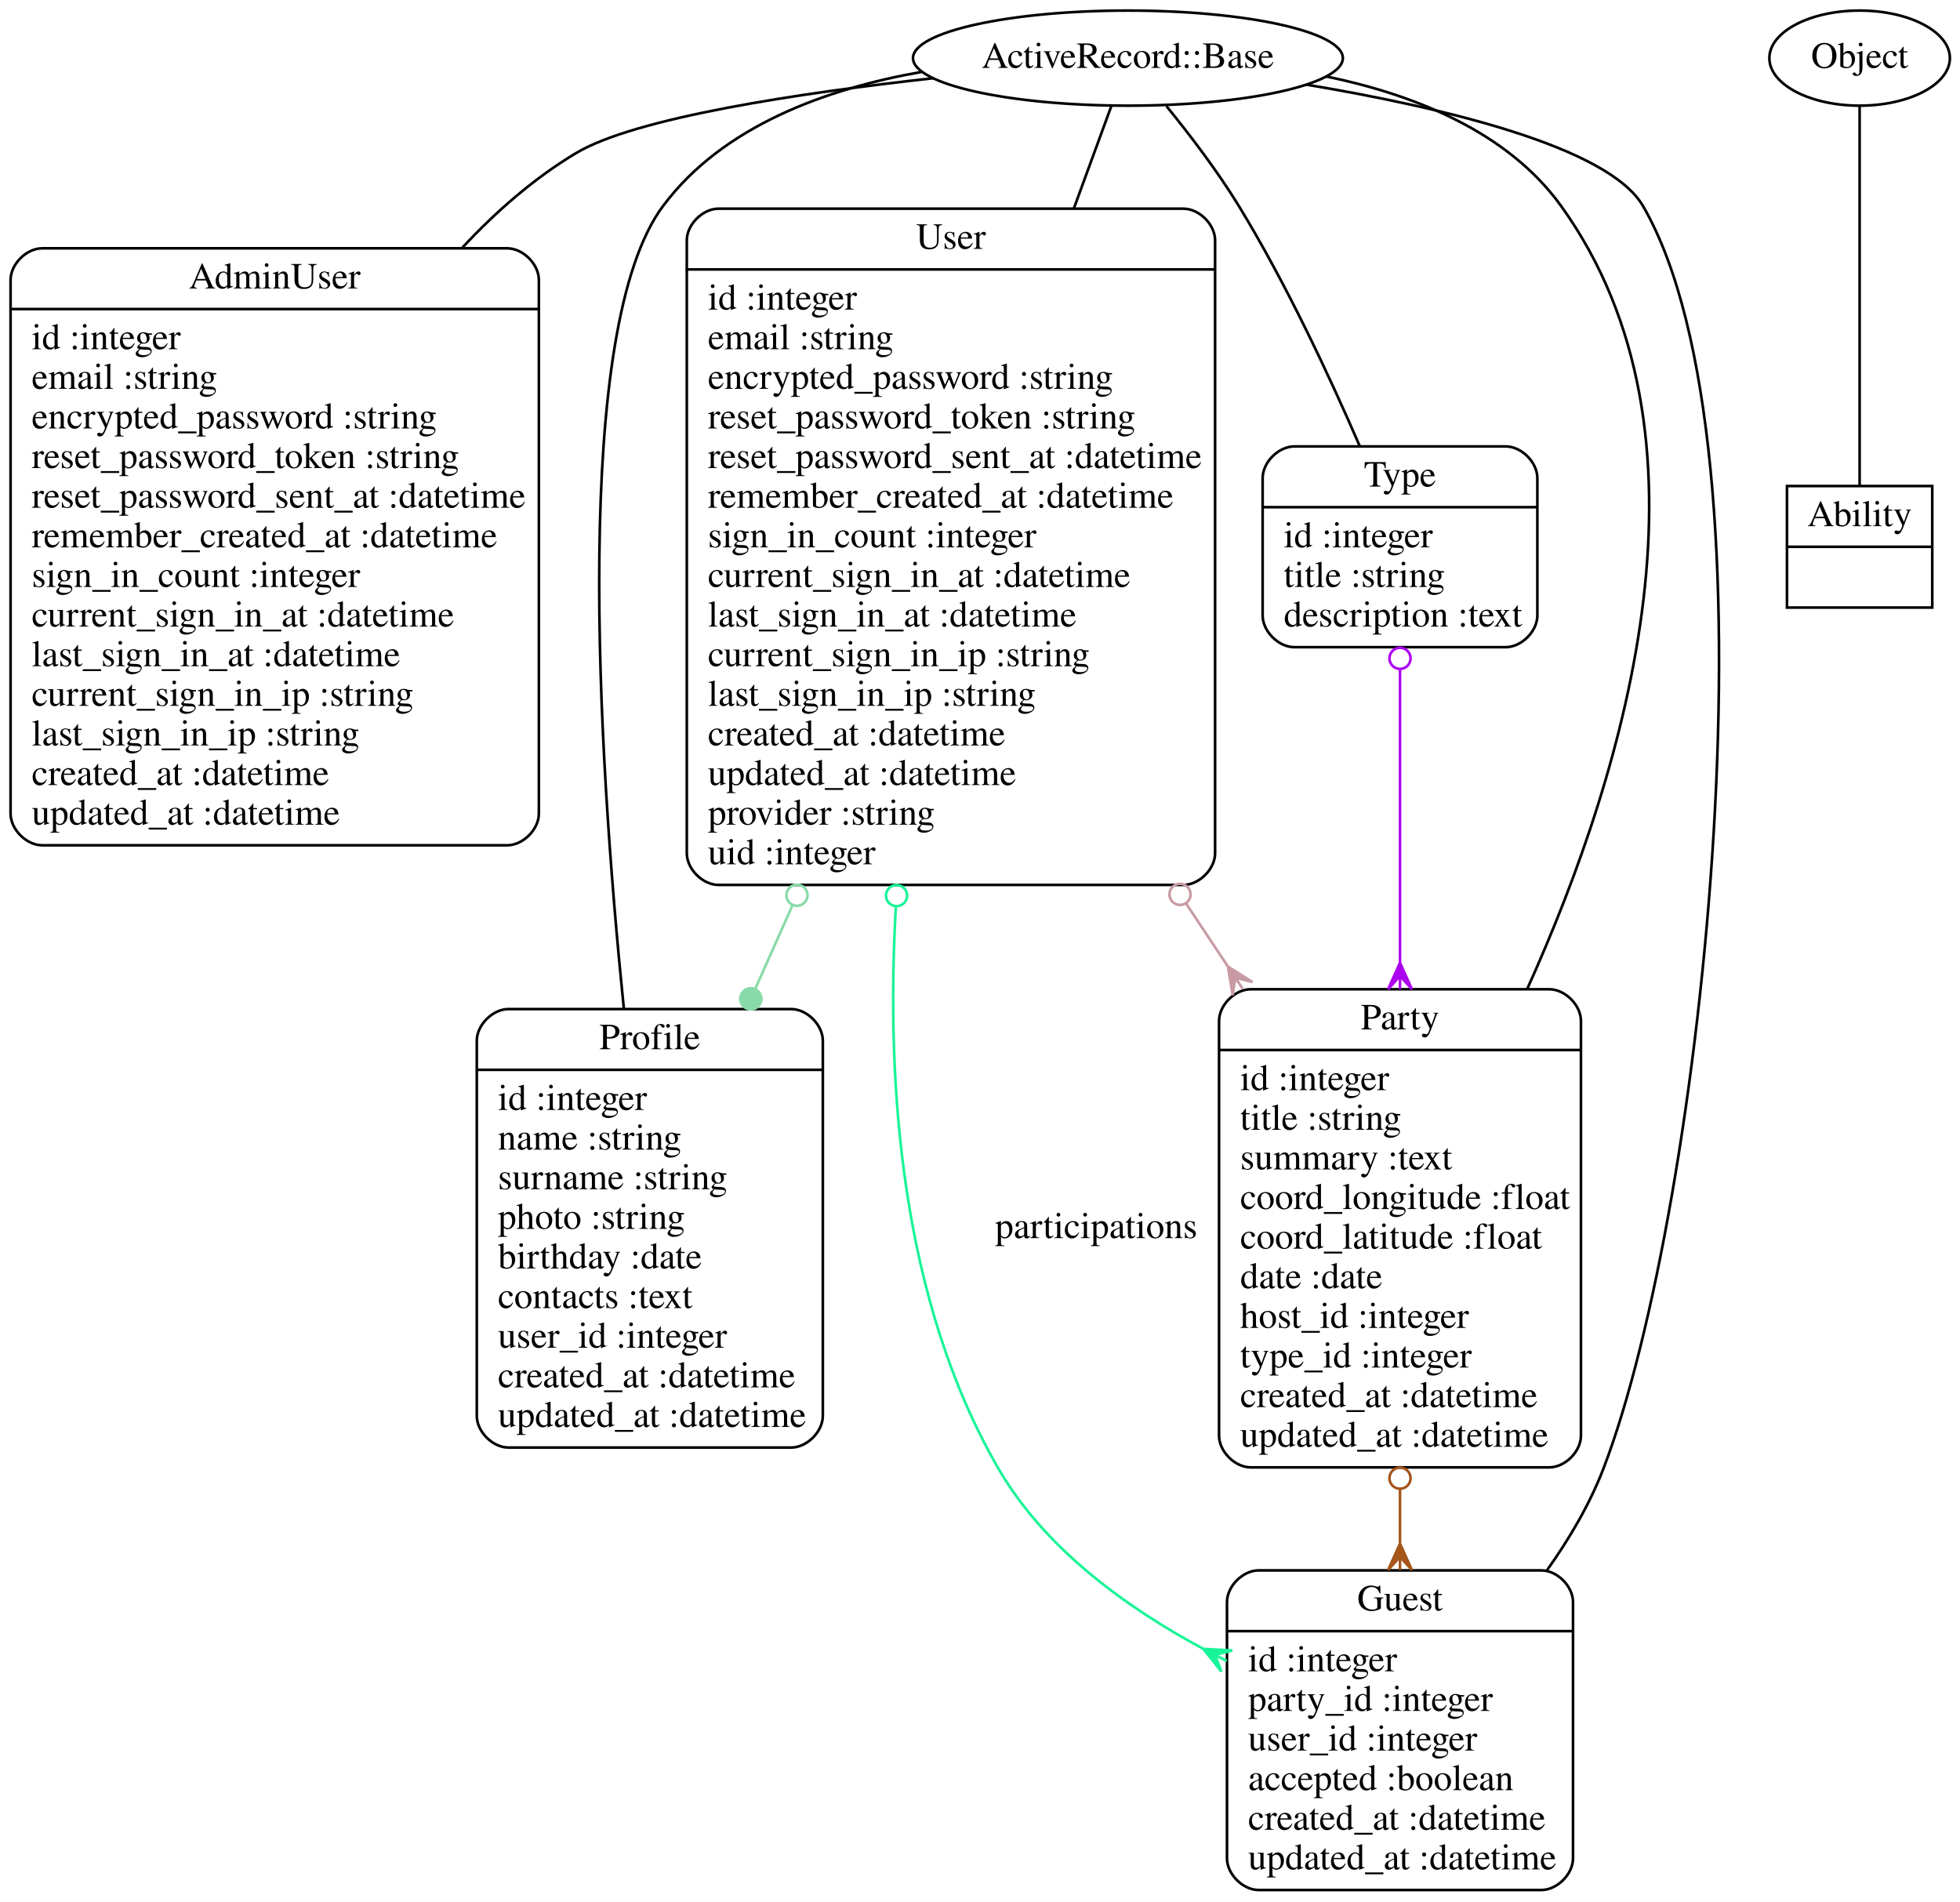
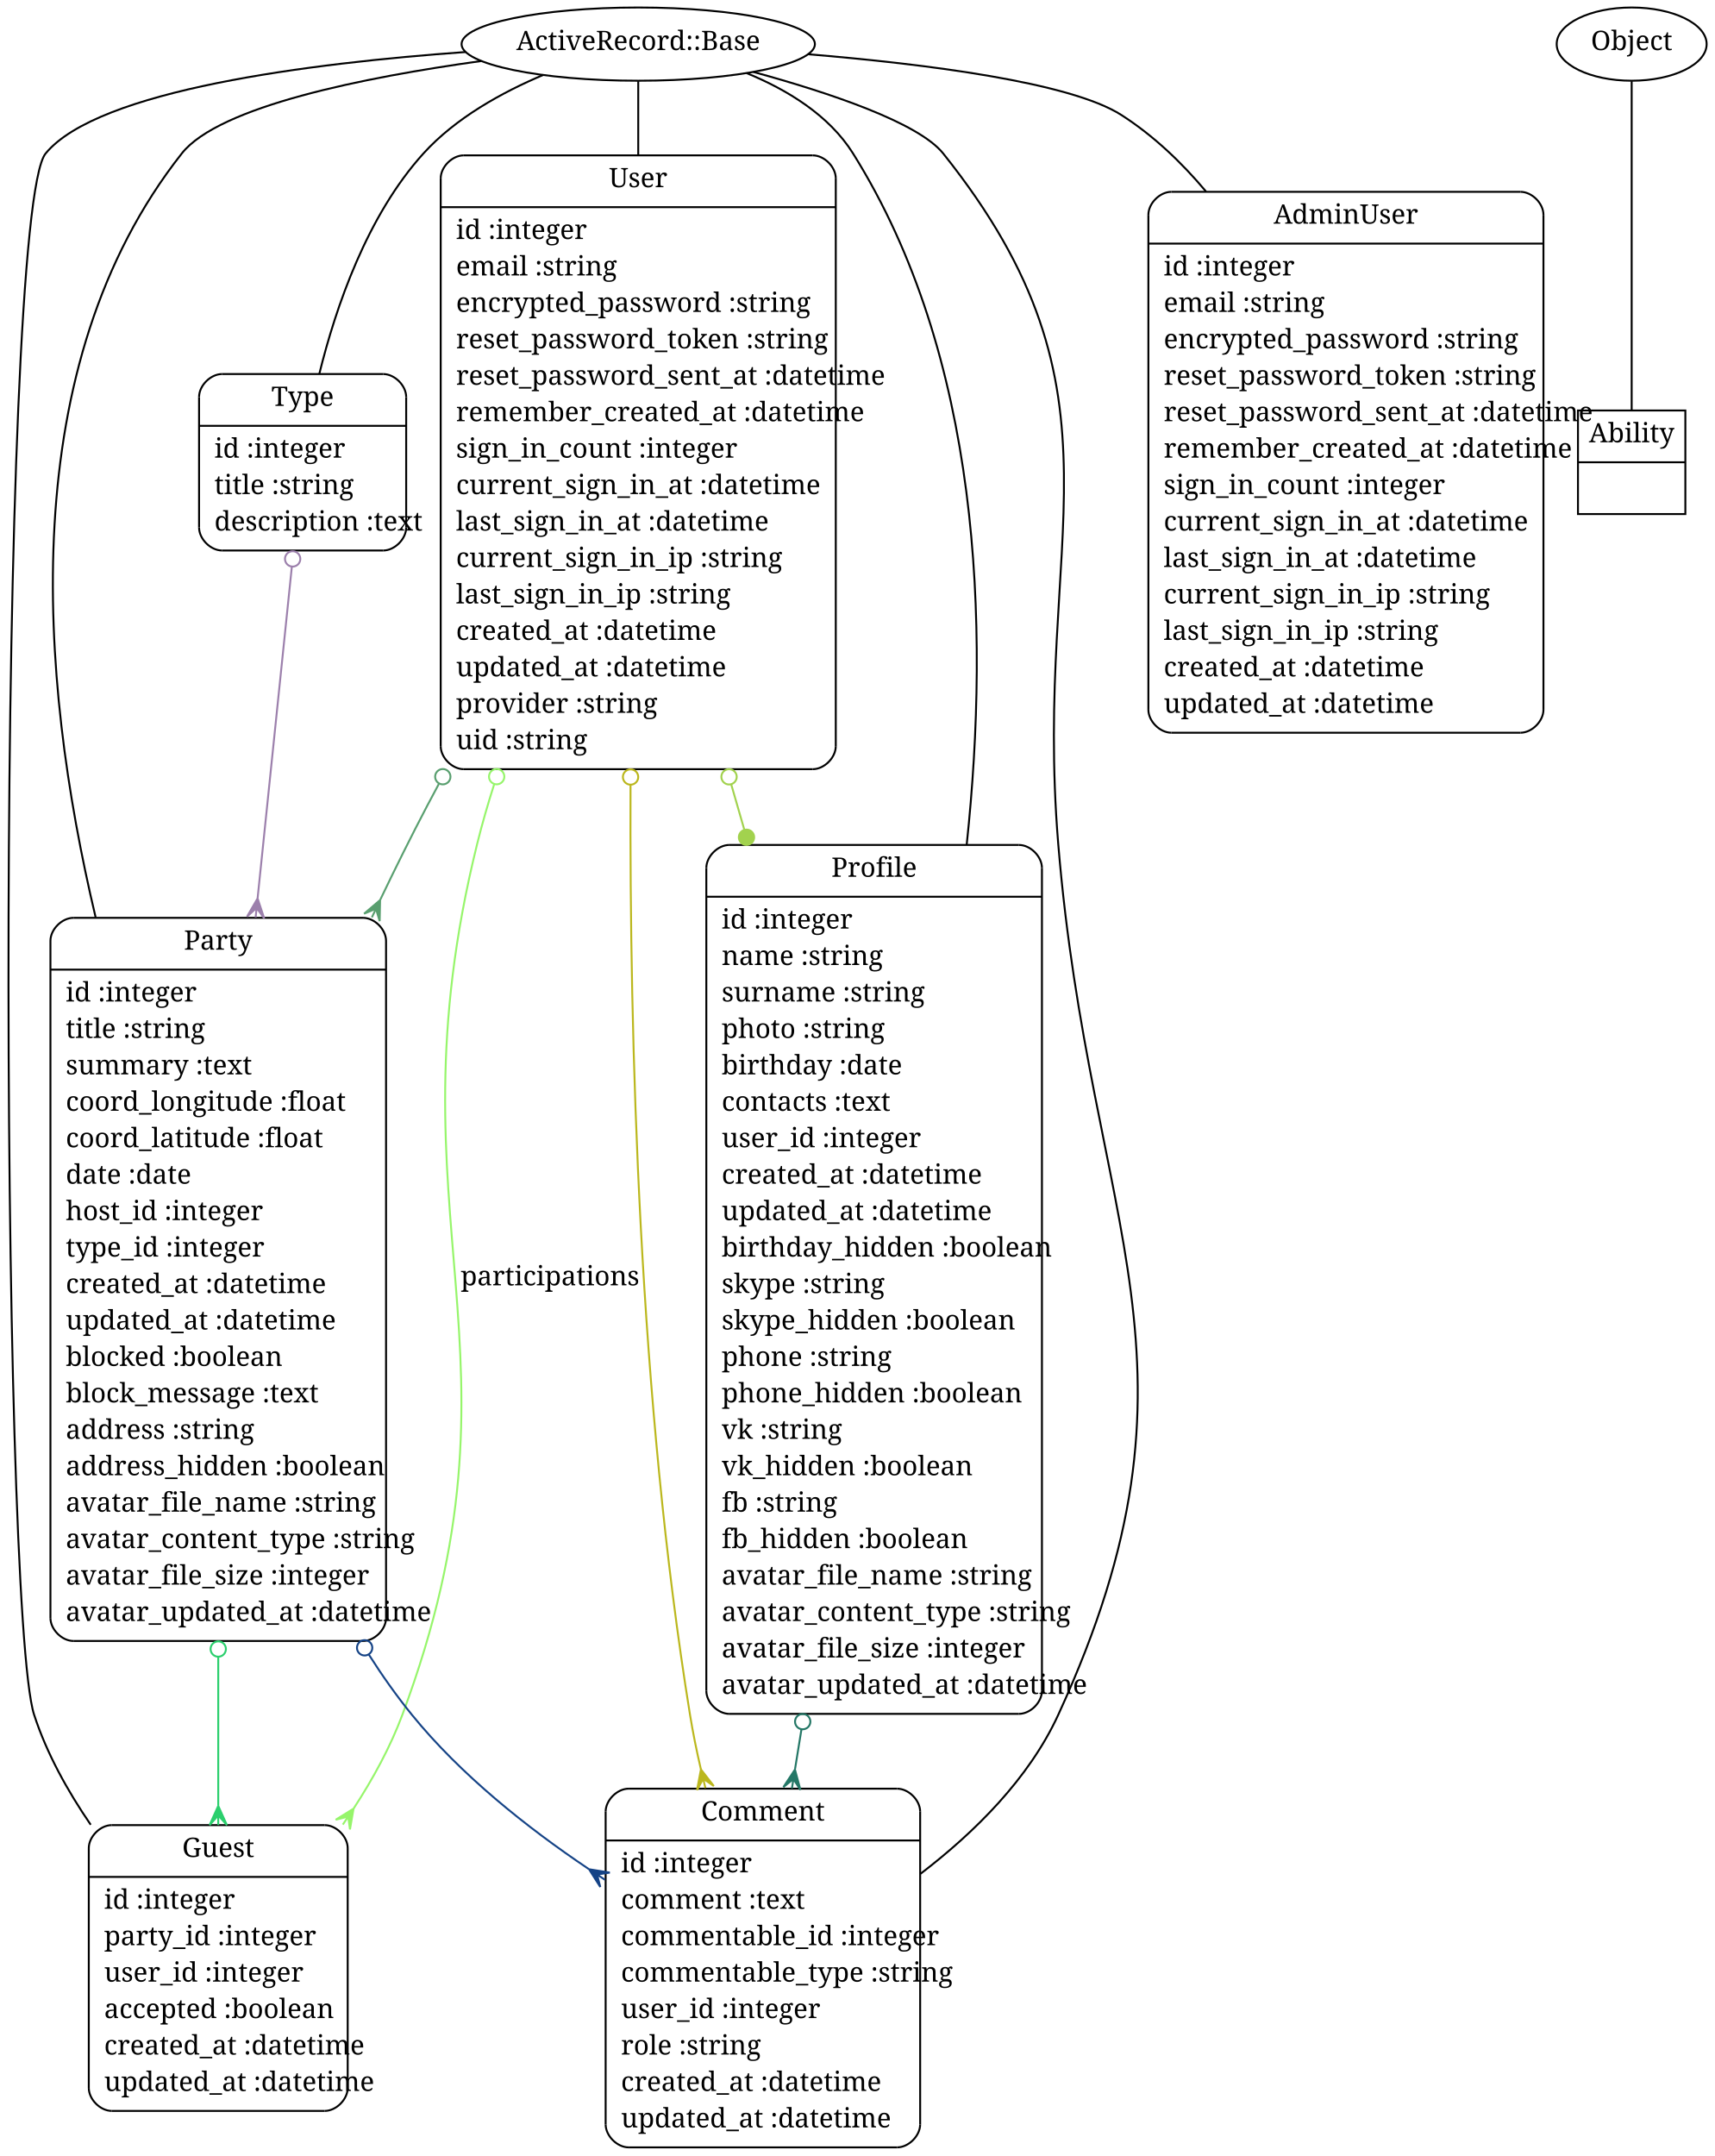
- <svg xmlns="http://www.w3.org/2000/svg" width="742pt" height="720pt" viewBox="0.00 0.00 742.00 720.00">
-   <g id="graph0" class="graph" transform="scale(1 1) rotate(0) translate(4 716)">
-     <polygon fill="white" stroke="none" points="-4,4 -4,-716 738,-716 738,4 -4,4" />
+ <svg xmlns="http://www.w3.org/2000/svg" width="894pt" height="1124pt" viewBox="0.00 0.00 893.60 1124.00">
+   <g id="graph1" class="graph" transform="scale(1 1) rotate(0) translate(4 1120)">
+     <polygon fill="white" stroke="white" points="-4,5 -4,-1120 890.599,-1120 890.599,5 -4,5" />
    <g id="node1" class="node">
-       <path fill="none" stroke="black" d="M12,-396C12,-396 188,-396 188,-396 194,-396 200,-402 200,-408 200,-408 200,-610 200,-610 200,-616 194,-622 188,-622 188,-622 12,-622 12,-622 6,-622 0,-616 0,-610 0,-610 0,-408 0,-408 0,-402 6,-396 12,-396" />
-       <text text-anchor="middle" x="100" y="-606.8" font-family="Times,serif" font-size="14.00">AdminUser</text>
-       <polyline fill="none" stroke="black" points="0,-599 200,-599 " />
-       <text text-anchor="start" x="8" y="-583.8" font-family="Times,serif" font-size="14.00">id :integer</text>
-       <text text-anchor="start" x="8" y="-568.8" font-family="Times,serif" font-size="14.00">email :string</text>
-       <text text-anchor="start" x="8" y="-553.8" font-family="Times,serif" font-size="14.00">encrypted_password :string</text>
-       <text text-anchor="start" x="8" y="-538.8" font-family="Times,serif" font-size="14.00">reset_password_token :string</text>
-       <text text-anchor="start" x="8" y="-523.8" font-family="Times,serif" font-size="14.00">reset_password_sent_at :datetime</text>
-       <text text-anchor="start" x="8" y="-508.8" font-family="Times,serif" font-size="14.00">remember_created_at :datetime</text>
-       <text text-anchor="start" x="8" y="-493.8" font-family="Times,serif" font-size="14.00">sign_in_count :integer</text>
-       <text text-anchor="start" x="8" y="-478.8" font-family="Times,serif" font-size="14.00">current_sign_in_at :datetime</text>
-       <text text-anchor="start" x="8" y="-463.8" font-family="Times,serif" font-size="14.00">last_sign_in_at :datetime</text>
-       <text text-anchor="start" x="8" y="-448.8" font-family="Times,serif" font-size="14.00">current_sign_in_ip :string</text>
-       <text text-anchor="start" x="8" y="-433.8" font-family="Times,serif" font-size="14.00">last_sign_in_ip :string</text>
-       <text text-anchor="start" x="8" y="-418.8" font-family="Times,serif" font-size="14.00">created_at :datetime</text>
-       <text text-anchor="start" x="8" y="-403.8" font-family="Times,serif" font-size="14.00">updated_at :datetime</text>
+       <polyline fill="none" stroke="black" points="54.099,-19.5 165.099,-19.5 " />
+       <path fill="none" stroke="black" d="M165.099,-19.5C171.099,-19.5 177.099,-25.5 177.099,-31.5" />
+       <polyline fill="none" stroke="black" points="177.099,-31.5 177.099,-156.5 " />
+       <path fill="none" stroke="black" d="M177.099,-156.5C177.099,-162.5 171.099,-168.5 165.099,-168.5" />
+       <polyline fill="none" stroke="black" points="165.099,-168.5 54.099,-168.5 " />
+       <path fill="none" stroke="black" d="M54.099,-168.5C48.099,-168.5 42.099,-162.5 42.099,-156.5" />
+       <polyline fill="none" stroke="black" points="42.099,-156.5 42.099,-31.5 " />
+       <path fill="none" stroke="black" d="M42.099,-31.5C42.099,-25.5 48.099,-19.5 54.099,-19.5" />
+       <text text-anchor="middle" x="109.599" y="-151.9" font-family="Times Roman,serif" font-size="14.00">Guest</text>
+       <polyline fill="none" stroke="black" points="42.099,-141.5 177.099,-141.5 " />
+       <text text-anchor="start" x="50.099" y="-124.9" font-family="Times Roman,serif" font-size="14.00">id :integer</text>
+       <text text-anchor="start" x="50.099" y="-105.9" font-family="Times Roman,serif" font-size="14.00">party_id :integer</text>
+       <text text-anchor="start" x="50.099" y="-86.9" font-family="Times Roman,serif" font-size="14.00">user_id :integer</text>
+       <text text-anchor="start" x="50.099" y="-67.9" font-family="Times Roman,serif" font-size="14.00">accepted :boolean</text>
+       <text text-anchor="start" x="50.099" y="-48.9" font-family="Times Roman,serif" font-size="14.00">created_at :datetime</text>
+       <text text-anchor="start" x="50.099" y="-29.9" font-family="Times Roman,serif" font-size="14.00">updated_at :datetime</text>
    </g>
    <g id="node2" class="node">
-       <path fill="none" stroke="black" d="M268,-381C268,-381 444,-381 444,-381 450,-381 456,-387 456,-393 456,-393 456,-625 456,-625 456,-631 450,-637 444,-637 444,-637 268,-637 268,-637 262,-637 256,-631 256,-625 256,-625 256,-393 256,-393 256,-387 262,-381 268,-381" />
-       <text text-anchor="middle" x="356" y="-621.8" font-family="Times,serif" font-size="14.00">User</text>
-       <polyline fill="none" stroke="black" points="256,-614 456,-614 " />
-       <text text-anchor="start" x="264" y="-598.8" font-family="Times,serif" font-size="14.00">id :integer</text>
-       <text text-anchor="start" x="264" y="-583.8" font-family="Times,serif" font-size="14.00">email :string</text>
-       <text text-anchor="start" x="264" y="-568.8" font-family="Times,serif" font-size="14.00">encrypted_password :string</text>
-       <text text-anchor="start" x="264" y="-553.8" font-family="Times,serif" font-size="14.00">reset_password_token :string</text>
-       <text text-anchor="start" x="264" y="-538.8" font-family="Times,serif" font-size="14.00">reset_password_sent_at :datetime</text>
-       <text text-anchor="start" x="264" y="-523.8" font-family="Times,serif" font-size="14.00">remember_created_at :datetime</text>
-       <text text-anchor="start" x="264" y="-508.8" font-family="Times,serif" font-size="14.00">sign_in_count :integer</text>
-       <text text-anchor="start" x="264" y="-493.8" font-family="Times,serif" font-size="14.00">current_sign_in_at :datetime</text>
-       <text text-anchor="start" x="264" y="-478.8" font-family="Times,serif" font-size="14.00">last_sign_in_at :datetime</text>
-       <text text-anchor="start" x="264" y="-463.8" font-family="Times,serif" font-size="14.00">current_sign_in_ip :string</text>
-       <text text-anchor="start" x="264" y="-448.8" font-family="Times,serif" font-size="14.00">last_sign_in_ip :string</text>
-       <text text-anchor="start" x="264" y="-433.8" font-family="Times,serif" font-size="14.00">created_at :datetime</text>
-       <text text-anchor="start" x="264" y="-418.8" font-family="Times,serif" font-size="14.00">updated_at :datetime</text>
-       <text text-anchor="start" x="264" y="-403.8" font-family="Times,serif" font-size="14.00">provider :string</text>
-       <text text-anchor="start" x="264" y="-388.8" font-family="Times,serif" font-size="14.00">uid :integer</text>
+       <polygon fill="none" stroke="black" points="818.599,-852 818.599,-906 874.599,-906 874.599,-852 818.599,-852" />
+       <text text-anchor="middle" x="846.599" y="-889.4" font-family="Times Roman,serif" font-size="14.00">Ability</text>
+       <polyline fill="none" stroke="black" points="818.599,-879 874.599,-879 " />
+       <text text-anchor="middle" x="846.599" y="-862.4" font-family="Times Roman,serif" font-size="14.00"> </text>
+     </g>
+     <g id="node3" class="node">
+       <polyline fill="none" stroke="black" points="323.599,-0.5 463.599,-0.5 " />
+       <path fill="none" stroke="black" d="M463.599,-0.5C469.599,-0.5 475.599,-6.5 475.599,-12.5" />
+       <polyline fill="none" stroke="black" points="475.599,-12.5 475.599,-175.5 " />
+       <path fill="none" stroke="black" d="M475.599,-175.5C475.599,-181.5 469.599,-187.5 463.599,-187.5" />
+       <polyline fill="none" stroke="black" points="463.599,-187.5 323.599,-187.5 " />
+       <path fill="none" stroke="black" d="M323.599,-187.5C317.599,-187.5 311.599,-181.5 311.599,-175.5" />
+       <polyline fill="none" stroke="black" points="311.599,-175.5 311.599,-12.5 " />
+       <path fill="none" stroke="black" d="M311.599,-12.5C311.599,-6.5 317.599,-0.5 323.599,-0.5" />
+       <text text-anchor="middle" x="393.599" y="-170.9" font-family="Times Roman,serif" font-size="14.00">Comment</text>
+       <polyline fill="none" stroke="black" points="311.599,-160.5 475.599,-160.5 " />
+       <text text-anchor="start" x="319.599" y="-143.9" font-family="Times Roman,serif" font-size="14.00">id :integer</text>
+       <text text-anchor="start" x="319.599" y="-124.9" font-family="Times Roman,serif" font-size="14.00">comment :text</text>
+       <text text-anchor="start" x="319.599" y="-105.9" font-family="Times Roman,serif" font-size="14.00">commentable_id :integer</text>
+       <text text-anchor="start" x="319.599" y="-86.9" font-family="Times Roman,serif" font-size="14.00">commentable_type :string</text>
+       <text text-anchor="start" x="319.599" y="-67.9" font-family="Times Roman,serif" font-size="14.00">user_id :integer</text>
+       <text text-anchor="start" x="319.599" y="-48.9" font-family="Times Roman,serif" font-size="14.00">role :string</text>
+       <text text-anchor="start" x="319.599" y="-29.9" font-family="Times Roman,serif" font-size="14.00">created_at :datetime</text>
+       <text text-anchor="start" x="319.599" y="-10.9" font-family="Times Roman,serif" font-size="14.00">updated_at :datetime</text>
    </g>
    <g id="node4" class="node">
-       <path fill="none" stroke="black" d="M188.5,-168C188.5,-168 295.5,-168 295.5,-168 301.5,-168 307.5,-174 307.5,-180 307.5,-180 307.5,-322 307.5,-322 307.5,-328 301.5,-334 295.5,-334 295.5,-334 188.5,-334 188.5,-334 182.5,-334 176.5,-328 176.5,-322 176.5,-322 176.5,-180 176.5,-180 176.5,-174 182.5,-168 188.5,-168" />
-       <text text-anchor="middle" x="242" y="-318.8" font-family="Times,serif" font-size="14.00">Profile</text>
-       <polyline fill="none" stroke="black" points="176.5,-311 307.5,-311 " />
-       <text text-anchor="start" x="184.5" y="-295.8" font-family="Times,serif" font-size="14.00">id :integer</text>
-       <text text-anchor="start" x="184.5" y="-280.8" font-family="Times,serif" font-size="14.00">name :string</text>
-       <text text-anchor="start" x="184.5" y="-265.8" font-family="Times,serif" font-size="14.00">surname :string</text>
-       <text text-anchor="start" x="184.5" y="-250.8" font-family="Times,serif" font-size="14.00">photo :string</text>
-       <text text-anchor="start" x="184.5" y="-235.8" font-family="Times,serif" font-size="14.00">birthday :date</text>
-       <text text-anchor="start" x="184.5" y="-220.8" font-family="Times,serif" font-size="14.00">contacts :text</text>
-       <text text-anchor="start" x="184.5" y="-205.8" font-family="Times,serif" font-size="14.00">user_id :integer</text>
-       <text text-anchor="start" x="184.5" y="-190.8" font-family="Times,serif" font-size="14.00">created_at :datetime</text>
-       <text text-anchor="start" x="184.5" y="-175.8" font-family="Times,serif" font-size="14.00">updated_at :datetime</text>
+       <polyline fill="none" stroke="black" points="237.599,-719 419.599,-719 " />
+       <path fill="none" stroke="black" d="M419.599,-719C425.599,-719 431.599,-725 431.599,-731" />
+       <polyline fill="none" stroke="black" points="431.599,-731 431.599,-1027 " />
+       <path fill="none" stroke="black" d="M431.599,-1027C431.599,-1033 425.599,-1039 419.599,-1039" />
+       <polyline fill="none" stroke="black" points="419.599,-1039 237.599,-1039 " />
+       <path fill="none" stroke="black" d="M237.599,-1039C231.599,-1039 225.599,-1033 225.599,-1027" />
+       <polyline fill="none" stroke="black" points="225.599,-1027 225.599,-731 " />
+       <path fill="none" stroke="black" d="M225.599,-731C225.599,-725 231.599,-719 237.599,-719" />
+       <text text-anchor="middle" x="328.599" y="-1022.4" font-family="Times Roman,serif" font-size="14.00">User</text>
+       <polyline fill="none" stroke="black" points="225.599,-1012 431.599,-1012 " />
+       <text text-anchor="start" x="233.599" y="-995.4" font-family="Times Roman,serif" font-size="14.00">id :integer</text>
+       <text text-anchor="start" x="233.599" y="-976.4" font-family="Times Roman,serif" font-size="14.00">email :string</text>
+       <text text-anchor="start" x="233.599" y="-957.4" font-family="Times Roman,serif" font-size="14.00">encrypted_password :string</text>
+       <text text-anchor="start" x="233.599" y="-938.4" font-family="Times Roman,serif" font-size="14.00">reset_password_token :string</text>
+       <text text-anchor="start" x="233.599" y="-919.4" font-family="Times Roman,serif" font-size="14.00">reset_password_sent_at :datetime</text>
+       <text text-anchor="start" x="233.599" y="-900.4" font-family="Times Roman,serif" font-size="14.00">remember_created_at :datetime</text>
+       <text text-anchor="start" x="233.599" y="-881.4" font-family="Times Roman,serif" font-size="14.00">sign_in_count :integer</text>
+       <text text-anchor="start" x="233.599" y="-862.4" font-family="Times Roman,serif" font-size="14.00">current_sign_in_at :datetime</text>
+       <text text-anchor="start" x="233.599" y="-843.4" font-family="Times Roman,serif" font-size="14.00">last_sign_in_at :datetime</text>
+       <text text-anchor="start" x="233.599" y="-824.4" font-family="Times Roman,serif" font-size="14.00">current_sign_in_ip :string</text>
+       <text text-anchor="start" x="233.599" y="-805.4" font-family="Times Roman,serif" font-size="14.00">last_sign_in_ip :string</text>
+       <text text-anchor="start" x="233.599" y="-786.4" font-family="Times Roman,serif" font-size="14.00">created_at :datetime</text>
+       <text text-anchor="start" x="233.599" y="-767.4" font-family="Times Roman,serif" font-size="14.00">updated_at :datetime</text>
+       <text text-anchor="start" x="233.599" y="-748.4" font-family="Times Roman,serif" font-size="14.00">provider :string</text>
+       <text text-anchor="start" x="233.599" y="-729.4" font-family="Times Roman,serif" font-size="14.00">uid :string</text>
+     </g>
+     <g id="edge12" class="edge">
+       <path fill="none" stroke="#96f56b" d="M253.524,-711.281C250.174,-700.806 247.154,-690.326 244.599,-680 195.956,-483.407 276.419,-415.735 205.599,-226 199.328,-209.201 190.292,-192.641 180.24,-177.229" />
+       <ellipse fill="none" stroke="#96f56b" cx="254.776" cy="-715.103" rx="4" ry="4" />
+       <polygon fill="#96f56b" stroke="#96f56b" points="180.145,-177.087 178.296,-166.278 177.354,-172.939 174.562,-168.79 174.562,-168.79 174.562,-168.79 177.354,-172.939 170.829,-171.302 180.145,-177.087 180.145,-177.087" />
+       <text text-anchor="middle" x="282.599" y="-449.9" font-family="Times Roman,serif" font-size="14.00">participations</text>
+     </g>
+     <g id="edge14" class="edge">
+       <path fill="none" stroke="#bbb71d" d="M324.575,-710.671C324.043,-578.139 329.128,-389.185 355.599,-226 357.101,-216.74 359.039,-207.21 361.243,-197.71" />
+       <ellipse fill="none" stroke="#bbb71d" cx="324.595" cy="-714.921" rx="4" ry="4" />
+       <polygon fill="#bbb71d" stroke="#bbb71d" points="361.28,-197.555 368.003,-188.891 362.454,-192.695 363.628,-187.835 363.628,-187.835 363.628,-187.835 362.454,-192.695 359.254,-186.778 361.28,-197.555 361.28,-197.555" />
+     </g>
+     <g id="node5" class="node">
+       <polyline fill="none" stroke="black" points="34.099,-264.5 185.099,-264.5 " />
+       <path fill="none" stroke="black" d="M185.099,-264.5C191.099,-264.5 197.099,-270.5 197.099,-276.5" />
+       <polyline fill="none" stroke="black" points="197.099,-276.5 197.099,-629.5 " />
+       <path fill="none" stroke="black" d="M197.099,-629.5C197.099,-635.5 191.099,-641.5 185.099,-641.5" />
+       <polyline fill="none" stroke="black" points="185.099,-641.5 34.099,-641.5 " />
+       <path fill="none" stroke="black" d="M34.099,-641.5C28.099,-641.5 22.099,-635.5 22.099,-629.5" />
+       <polyline fill="none" stroke="black" points="22.099,-629.5 22.099,-276.5 " />
+       <path fill="none" stroke="black" d="M22.099,-276.5C22.099,-270.5 28.099,-264.5 34.099,-264.5" />
+       <text text-anchor="middle" x="109.599" y="-624.9" font-family="Times Roman,serif" font-size="14.00">Party</text>
+       <polyline fill="none" stroke="black" points="22.099,-614.5 197.099,-614.5 " />
+       <text text-anchor="start" x="30.099" y="-597.9" font-family="Times Roman,serif" font-size="14.00">id :integer</text>
+       <text text-anchor="start" x="30.099" y="-578.9" font-family="Times Roman,serif" font-size="14.00">title :string</text>
+       <text text-anchor="start" x="30.099" y="-559.9" font-family="Times Roman,serif" font-size="14.00">summary :text</text>
+       <text text-anchor="start" x="30.099" y="-540.9" font-family="Times Roman,serif" font-size="14.00">coord_longitude :float</text>
+       <text text-anchor="start" x="30.099" y="-521.9" font-family="Times Roman,serif" font-size="14.00">coord_latitude :float</text>
+       <text text-anchor="start" x="30.099" y="-502.9" font-family="Times Roman,serif" font-size="14.00">date :date</text>
+       <text text-anchor="start" x="30.099" y="-483.9" font-family="Times Roman,serif" font-size="14.00">host_id :integer</text>
+       <text text-anchor="start" x="30.099" y="-464.9" font-family="Times Roman,serif" font-size="14.00">type_id :integer</text>
+       <text text-anchor="start" x="30.099" y="-445.9" font-family="Times Roman,serif" font-size="14.00">created_at :datetime</text>
+       <text text-anchor="start" x="30.099" y="-426.9" font-family="Times Roman,serif" font-size="14.00">updated_at :datetime</text>
+       <text text-anchor="start" x="30.099" y="-407.9" font-family="Times Roman,serif" font-size="14.00">blocked :boolean</text>
+       <text text-anchor="start" x="30.099" y="-388.9" font-family="Times Roman,serif" font-size="14.00">block_message :text</text>
+       <text text-anchor="start" x="30.099" y="-369.9" font-family="Times Roman,serif" font-size="14.00">address :string</text>
+       <text text-anchor="start" x="30.099" y="-350.9" font-family="Times Roman,serif" font-size="14.00">address_hidden :boolean</text>
+       <text text-anchor="start" x="30.099" y="-331.9" font-family="Times Roman,serif" font-size="14.00">avatar_file_name :string</text>
+       <text text-anchor="start" x="30.099" y="-312.9" font-family="Times Roman,serif" font-size="14.00">avatar_content_type :string</text>
+       <text text-anchor="start" x="30.099" y="-293.9" font-family="Times Roman,serif" font-size="14.00">avatar_file_size :integer</text>
+       <text text-anchor="start" x="30.099" y="-274.9" font-family="Times Roman,serif" font-size="14.00">avatar_updated_at :datetime</text>
+     </g>
+     <g id="edge10" class="edge">
+       <path fill="none" stroke="#599f6f" d="M224.621,-711.292C222.572,-707.507 220.562,-703.739 218.599,-700 210.329,-684.242 202.114,-667.725 194.12,-651.02" />
+       <ellipse fill="none" stroke="#599f6f" cx="226.69" cy="-715.08" rx="4" ry="4" />
+       <polygon fill="#599f6f" stroke="#599f6f" points="193.995,-650.756 193.767,-639.793 191.849,-646.24 189.703,-641.724 189.703,-641.724 189.703,-641.724 191.849,-646.24 185.638,-643.656 193.995,-650.756 193.995,-650.756" />
+     </g>
+     <g id="node6" class="node">
+       <polyline fill="none" stroke="black" points="376.099,-226.5 527.099,-226.5 " />
+       <path fill="none" stroke="black" d="M527.099,-226.5C533.099,-226.5 539.099,-232.5 539.099,-238.5" />
+       <polyline fill="none" stroke="black" points="539.099,-238.5 539.099,-667.5 " />
+       <path fill="none" stroke="black" d="M539.099,-667.5C539.099,-673.5 533.099,-679.5 527.099,-679.5" />
+       <polyline fill="none" stroke="black" points="527.099,-679.5 376.099,-679.5 " />
+       <path fill="none" stroke="black" d="M376.099,-679.5C370.099,-679.5 364.099,-673.5 364.099,-667.5" />
+       <polyline fill="none" stroke="black" points="364.099,-667.5 364.099,-238.5 " />
+       <path fill="none" stroke="black" d="M364.099,-238.5C364.099,-232.5 370.099,-226.5 376.099,-226.5" />
+       <text text-anchor="middle" x="451.599" y="-662.9" font-family="Times Roman,serif" font-size="14.00">Profile</text>
+       <polyline fill="none" stroke="black" points="364.099,-652.5 539.099,-652.5 " />
+       <text text-anchor="start" x="372.099" y="-635.9" font-family="Times Roman,serif" font-size="14.00">id :integer</text>
+       <text text-anchor="start" x="372.099" y="-616.9" font-family="Times Roman,serif" font-size="14.00">name :string</text>
+       <text text-anchor="start" x="372.099" y="-597.9" font-family="Times Roman,serif" font-size="14.00">surname :string</text>
+       <text text-anchor="start" x="372.099" y="-578.9" font-family="Times Roman,serif" font-size="14.00">photo :string</text>
+       <text text-anchor="start" x="372.099" y="-559.9" font-family="Times Roman,serif" font-size="14.00">birthday :date</text>
+       <text text-anchor="start" x="372.099" y="-540.9" font-family="Times Roman,serif" font-size="14.00">contacts :text</text>
+       <text text-anchor="start" x="372.099" y="-521.9" font-family="Times Roman,serif" font-size="14.00">user_id :integer</text>
+       <text text-anchor="start" x="372.099" y="-502.9" font-family="Times Roman,serif" font-size="14.00">created_at :datetime</text>
+       <text text-anchor="start" x="372.099" y="-483.9" font-family="Times Roman,serif" font-size="14.00">updated_at :datetime</text>
+       <text text-anchor="start" x="372.099" y="-464.9" font-family="Times Roman,serif" font-size="14.00">birthday_hidden :boolean</text>
+       <text text-anchor="start" x="372.099" y="-445.9" font-family="Times Roman,serif" font-size="14.00">skype :string</text>
+       <text text-anchor="start" x="372.099" y="-426.9" font-family="Times Roman,serif" font-size="14.00">skype_hidden :boolean</text>
+       <text text-anchor="start" x="372.099" y="-407.9" font-family="Times Roman,serif" font-size="14.00">phone :string</text>
+       <text text-anchor="start" x="372.099" y="-388.9" font-family="Times Roman,serif" font-size="14.00">phone_hidden :boolean</text>
+       <text text-anchor="start" x="372.099" y="-369.9" font-family="Times Roman,serif" font-size="14.00">vk :string</text>
+       <text text-anchor="start" x="372.099" y="-350.9" font-family="Times Roman,serif" font-size="14.00">vk_hidden :boolean</text>
+       <text text-anchor="start" x="372.099" y="-331.9" font-family="Times Roman,serif" font-size="14.00">fb :string</text>
+       <text text-anchor="start" x="372.099" y="-312.9" font-family="Times Roman,serif" font-size="14.00">fb_hidden :boolean</text>
+       <text text-anchor="start" x="372.099" y="-293.9" font-family="Times Roman,serif" font-size="14.00">avatar_file_name :string</text>
+       <text text-anchor="start" x="372.099" y="-274.9" font-family="Times Roman,serif" font-size="14.00">avatar_content_type :string</text>
+       <text text-anchor="start" x="372.099" y="-255.9" font-family="Times Roman,serif" font-size="14.00">avatar_file_size :integer</text>
+       <text text-anchor="start" x="372.099" y="-236.9" font-family="Times Roman,serif" font-size="14.00">avatar_updated_at :datetime</text>
+     </g>
+     <g id="edge8" class="edge">
+       <path fill="none" stroke="#a2d24e" d="M377.109,-710.989C379.346,-703.241 381.607,-695.41 383.88,-687.539" />
+       <ellipse fill="none" stroke="#a2d24e" cx="375.947" cy="-715.015" rx="4" ry="4" />
+       <ellipse fill="#a2d24e" stroke="#a2d24e" cx="385.046" cy="-683.5" rx="4" ry="4" />
+     </g>
+     <g id="edge18" class="edge">
+       <path fill="none" stroke="#2bcf6d" d="M109.599,-255.948C109.599,-228.852 109.599,-202.296 109.599,-178.779" />
+       <ellipse fill="none" stroke="#2bcf6d" cx="109.599" cy="-260.301" rx="4" ry="4" />
+       <polygon fill="#2bcf6d" stroke="#2bcf6d" points="109.599,-178.546 114.099,-168.546 109.599,-173.546 109.599,-168.546 109.599,-168.546 109.599,-168.546 109.599,-173.546 105.099,-168.546 109.599,-178.546 109.599,-178.546" />
+     </g>
+     <g id="edge20" class="edge">
+       <path fill="none" stroke="#154386" d="M188.114,-257.428C195.111,-246.417 202.603,-235.842 210.599,-226 235.995,-194.741 270.509,-167.299 302.72,-145.651" />
+       <ellipse fill="none" stroke="#154386" cx="185.932" cy="-260.939" rx="4" ry="4" />
+       <polygon fill="#154386" stroke="#154386" points="302.949,-145.5 313.773,-143.742 307.121,-142.743 311.292,-139.987 311.292,-139.987 311.292,-139.987 307.121,-142.743 308.812,-136.233 302.949,-145.5 302.949,-145.5" />
+     </g>
+     <g id="edge24" class="edge">
+       <path fill="none" stroke="#247766" d="M413.677,-218.275C412.557,-211.344 411.457,-204.535 410.384,-197.894" />
+       <ellipse fill="none" stroke="#247766" cx="414.352" cy="-222.455" rx="4" ry="4" />
+       <polygon fill="#247766" stroke="#247766" points="410.317,-197.477 413.164,-186.888 409.519,-192.541 408.722,-187.605 408.722,-187.605 408.722,-187.605 409.519,-192.541 404.279,-188.323 410.317,-197.477 410.317,-197.477" />
+     </g>
+     <g id="node7" class="node">
+       <polyline fill="none" stroke="black" points="111.599,-833 195.599,-833 " />
+       <path fill="none" stroke="black" d="M195.599,-833C201.599,-833 207.599,-839 207.599,-845" />
+       <polyline fill="none" stroke="black" points="207.599,-845 207.599,-913 " />
+       <path fill="none" stroke="black" d="M207.599,-913C207.599,-919 201.599,-925 195.599,-925" />
+       <polyline fill="none" stroke="black" points="195.599,-925 111.599,-925 " />
+       <path fill="none" stroke="black" d="M111.599,-925C105.599,-925 99.599,-919 99.599,-913" />
+       <polyline fill="none" stroke="black" points="99.599,-913 99.599,-845 " />
+       <path fill="none" stroke="black" d="M99.599,-845C99.599,-839 105.599,-833 111.599,-833" />
+       <text text-anchor="middle" x="153.599" y="-908.4" font-family="Times Roman,serif" font-size="14.00">Type</text>
+       <polyline fill="none" stroke="black" points="99.599,-898 207.599,-898 " />
+       <text text-anchor="start" x="107.599" y="-881.4" font-family="Times Roman,serif" font-size="14.00">id :integer</text>
+       <text text-anchor="start" x="107.599" y="-862.4" font-family="Times Roman,serif" font-size="14.00">title :string</text>
+       <text text-anchor="start" x="107.599" y="-843.4" font-family="Times Roman,serif" font-size="14.00">description :text</text>
+     </g>
+     <g id="edge28" class="edge">
+       <path fill="none" stroke="#9c80ac" d="M147.968,-824.477C143.407,-780.321 136.686,-715.248 130.138,-651.853" />
+       <ellipse fill="none" stroke="#9c80ac" cx="148.395" cy="-828.621" rx="4" ry="4" />
+       <polygon fill="#9c80ac" stroke="#9c80ac" points="130.116,-651.644 133.565,-641.234 129.603,-646.67 129.089,-641.697 129.089,-641.697 129.089,-641.697 129.603,-646.67 124.613,-642.159 130.116,-651.644 130.116,-651.644" />
+     </g>
+     <g id="node8" class="node">
+       <polyline fill="none" stroke="black" points="606.599,-738 788.599,-738 " />
+       <path fill="none" stroke="black" d="M788.599,-738C794.599,-738 800.599,-744 800.599,-750" />
+       <polyline fill="none" stroke="black" points="800.599,-750 800.599,-1008 " />
+       <path fill="none" stroke="black" d="M800.599,-1008C800.599,-1014 794.599,-1020 788.599,-1020" />
+       <polyline fill="none" stroke="black" points="788.599,-1020 606.599,-1020 " />
+       <path fill="none" stroke="black" d="M606.599,-1020C600.599,-1020 594.599,-1014 594.599,-1008" />
+       <polyline fill="none" stroke="black" points="594.599,-1008 594.599,-750 " />
+       <path fill="none" stroke="black" d="M594.599,-750C594.599,-744 600.599,-738 606.599,-738" />
+       <text text-anchor="middle" x="697.599" y="-1003.4" font-family="Times Roman,serif" font-size="14.00">AdminUser</text>
+       <polyline fill="none" stroke="black" points="594.599,-993 800.599,-993 " />
+       <text text-anchor="start" x="602.599" y="-976.4" font-family="Times Roman,serif" font-size="14.00">id :integer</text>
+       <text text-anchor="start" x="602.599" y="-957.4" font-family="Times Roman,serif" font-size="14.00">email :string</text>
+       <text text-anchor="start" x="602.599" y="-938.4" font-family="Times Roman,serif" font-size="14.00">encrypted_password :string</text>
+       <text text-anchor="start" x="602.599" y="-919.4" font-family="Times Roman,serif" font-size="14.00">reset_password_token :string</text>
+       <text text-anchor="start" x="602.599" y="-900.4" font-family="Times Roman,serif" font-size="14.00">reset_password_sent_at :datetime</text>
+       <text text-anchor="start" x="602.599" y="-881.4" font-family="Times Roman,serif" font-size="14.00">remember_created_at :datetime</text>
+       <text text-anchor="start" x="602.599" y="-862.4" font-family="Times Roman,serif" font-size="14.00">sign_in_count :integer</text>
+       <text text-anchor="start" x="602.599" y="-843.4" font-family="Times Roman,serif" font-size="14.00">current_sign_in_at :datetime</text>
+       <text text-anchor="start" x="602.599" y="-824.4" font-family="Times Roman,serif" font-size="14.00">last_sign_in_at :datetime</text>
+       <text text-anchor="start" x="602.599" y="-805.4" font-family="Times Roman,serif" font-size="14.00">current_sign_in_ip :string</text>
+       <text text-anchor="start" x="602.599" y="-786.4" font-family="Times Roman,serif" font-size="14.00">last_sign_in_ip :string</text>
+       <text text-anchor="start" x="602.599" y="-767.4" font-family="Times Roman,serif" font-size="14.00">created_at :datetime</text>
+       <text text-anchor="start" x="602.599" y="-748.4" font-family="Times Roman,serif" font-size="14.00">updated_at :datetime</text>
+     </g>
+     <g id="node9" class="node">
+       <ellipse fill="none" stroke="black" cx="328.599" cy="-1097" rx="92.13" ry="19.092" />
+       <text text-anchor="middle" x="328.599" y="-1093.9" font-family="Times Roman,serif" font-size="14.00">ActiveRecord::Base</text>
    </g>
    <g id="edge2" class="edge">
-       <path fill="none" stroke="#89daa9" d="M296.035,-373.341C291.26,-362.619 286.513,-351.959 281.928,-341.663" />
-       <ellipse fill="none" stroke="#89daa9" cx="297.707" cy="-377.096" rx="4" ry="4" />
-       <ellipse fill="#89daa9" stroke="#89daa9" cx="280.248" cy="-337.89" rx="4" ry="4" />
-     </g>
-     <g id="node6" class="node">
-       <path fill="none" stroke="black" d="M469.5,-160.5C469.5,-160.5 582.5,-160.5 582.5,-160.5 588.5,-160.5 594.5,-166.5 594.5,-172.5 594.5,-172.5 594.5,-329.5 594.5,-329.5 594.5,-335.5 588.5,-341.5 582.5,-341.5 582.5,-341.5 469.5,-341.5 469.5,-341.5 463.5,-341.5 457.5,-335.5 457.5,-329.5 457.5,-329.5 457.5,-172.5 457.5,-172.5 457.5,-166.5 463.5,-160.5 469.5,-160.5" />
-       <text text-anchor="middle" x="526" y="-326.3" font-family="Times,serif" font-size="14.00">Party</text>
-       <polyline fill="none" stroke="black" points="457.5,-318.5 594.5,-318.5 " />
-       <text text-anchor="start" x="465.5" y="-303.3" font-family="Times,serif" font-size="14.00">id :integer</text>
-       <text text-anchor="start" x="465.5" y="-288.3" font-family="Times,serif" font-size="14.00">title :string</text>
-       <text text-anchor="start" x="465.5" y="-273.3" font-family="Times,serif" font-size="14.00">summary :text</text>
-       <text text-anchor="start" x="465.5" y="-258.3" font-family="Times,serif" font-size="14.00">coord_longitude :float</text>
-       <text text-anchor="start" x="465.5" y="-243.3" font-family="Times,serif" font-size="14.00">coord_latitude :float</text>
-       <text text-anchor="start" x="465.5" y="-228.3" font-family="Times,serif" font-size="14.00">date :date</text>
-       <text text-anchor="start" x="465.5" y="-213.3" font-family="Times,serif" font-size="14.00">host_id :integer</text>
-       <text text-anchor="start" x="465.5" y="-198.3" font-family="Times,serif" font-size="14.00">type_id :integer</text>
-       <text text-anchor="start" x="465.5" y="-183.3" font-family="Times,serif" font-size="14.00">created_at :datetime</text>
-       <text text-anchor="start" x="465.5" y="-168.3" font-family="Times,serif" font-size="14.00">updated_at :datetime</text>
-     </g>
-     <g id="edge3" class="edge">
-       <path fill="none" stroke="#c89ba4" d="M445.012,-373.958C450.328,-365.953 455.623,-357.979 460.814,-350.163" />
-       <ellipse fill="none" stroke="#c89ba4" cx="442.715" cy="-377.418" rx="4" ry="4" />
-       <polygon fill="#c89ba4" stroke="#c89ba4" points="460.869,-350.079 470.15,-344.238 463.635,-345.914 466.401,-341.748 466.401,-341.748 466.401,-341.748 463.635,-345.914 462.653,-339.259 460.869,-350.079 460.869,-350.079" />
-     </g>
-     <g id="node7" class="node">
-       <path fill="none" stroke="black" d="M472.5,-0.5C472.5,-0.5 579.5,-0.5 579.5,-0.5 585.5,-0.5 591.5,-6.5 591.5,-12.5 591.5,-12.5 591.5,-109.5 591.5,-109.5 591.5,-115.5 585.5,-121.5 579.5,-121.5 579.5,-121.5 472.5,-121.5 472.5,-121.5 466.5,-121.5 460.5,-115.5 460.5,-109.5 460.5,-109.5 460.5,-12.5 460.5,-12.5 460.5,-6.5 466.5,-0.5 472.5,-0.5" />
-       <text text-anchor="middle" x="526" y="-106.3" font-family="Times,serif" font-size="14.00">Guest</text>
-       <polyline fill="none" stroke="black" points="460.5,-98.5 591.5,-98.5 " />
-       <text text-anchor="start" x="468.5" y="-83.3" font-family="Times,serif" font-size="14.00">id :integer</text>
-       <text text-anchor="start" x="468.5" y="-68.3" font-family="Times,serif" font-size="14.00">party_id :integer</text>
-       <text text-anchor="start" x="468.5" y="-53.3" font-family="Times,serif" font-size="14.00">user_id :integer</text>
-       <text text-anchor="start" x="468.5" y="-38.3" font-family="Times,serif" font-size="14.00">accepted :boolean</text>
-       <text text-anchor="start" x="468.5" y="-23.3" font-family="Times,serif" font-size="14.00">created_at :datetime</text>
-       <text text-anchor="start" x="468.5" y="-8.3" font-family="Times,serif" font-size="14.00">updated_at :datetime</text>
+       <path fill="none" stroke="black" d="M238.709,-1092.89C157.602,-1087.07 46.943,-1073.13 19.599,-1040 -5.995,-1008.99 -4.346,-281.184 13.599,-226 20.127,-205.924 30.986,-186.354 43.102,-168.695" />
+     </g>
+     <g id="edge6" class="edge">
+       <path fill="none" stroke="black" d="M388.637,-1082.49C428.102,-1071.69 474.739,-1056.09 487.599,-1040 588.862,-913.284 534.22,-841.654 547.599,-680 564.242,-478.91 631.913,-409.318 547.599,-226 532.296,-192.728 504.011,-164.705 475.817,-143.156" />
+     </g>
+     <g id="edge16" class="edge">
+       <path fill="none" stroke="black" d="M328.599,-1077.65C328.599,-1067.55 328.599,-1054.14 328.599,-1039.04" />
+     </g>
+     <g id="edge22" class="edge">
+       <path fill="none" stroke="black" d="M246.729,-1088.18C185.801,-1079.73 109.972,-1064.56 90.599,-1040 3.456,-929.523 15.786,-767.578 45.666,-641.758" />
+     </g>
+     <g id="edge26" class="edge">
+       <path fill="none" stroke="black" d="M385.079,-1081.9C406.207,-1073.24 428.095,-1059.97 440.599,-1040 506.723,-934.386 512.202,-795.78 499.878,-679.776" />
+     </g>
+     <g id="edge30" class="edge">
+       <path fill="none" stroke="black" d="M279.152,-1080.97C257.554,-1071.86 233.379,-1058.51 216.599,-1040 187.264,-1007.65 170.924,-960.062 162.283,-925.011" />
+     </g>
+     <g id="edge32" class="edge">
+       <path fill="none" stroke="black" d="M417.007,-1091.73C478.49,-1086.64 554.004,-1077.1 580.599,-1060 597.123,-1049.38 611.79,-1035.5 624.667,-1020.15" />
+     </g>
+     <g id="node11" class="node">
+       <ellipse fill="none" stroke="black" cx="846.599" cy="-1097" rx="39.097" ry="19.092" />
+       <text text-anchor="middle" x="846.599" y="-1093.9" font-family="Times Roman,serif" font-size="14.00">Object</text>
    </g>
    <g id="edge4" class="edge">
-       <path fill="none" stroke="#1af498" d="M335.141,-372.721C331.281,-304.661 337.293,-223.388 374,-160 391.397,-129.959 422.118,-107.587 451.41,-91.863" />
-       <ellipse fill="none" stroke="#1af498" cx="335.408" cy="-376.962" rx="4" ry="4" />
-       <polygon fill="#1af498" stroke="#1af498" points="451.556,-91.788 462.505,-91.193 455.997,-89.492 460.439,-87.196 460.439,-87.196 460.439,-87.196 455.997,-89.492 458.372,-83.198 451.556,-91.788 451.556,-91.788" />
-       <text text-anchor="middle" x="411" y="-247.3" font-family="Times,serif" font-size="14.00">participations</text>
-     </g>
-     <g id="node3" class="node">
-       <polygon fill="none" stroke="black" points="672.5,-486 672.5,-532 727.5,-532 727.5,-486 672.5,-486" />
-       <text text-anchor="middle" x="700" y="-516.8" font-family="Times,serif" font-size="14.00">Ability</text>
-       <polyline fill="none" stroke="black" points="672.5,-509 727.5,-509 " />
-       <text text-anchor="middle" x="700" y="-493.8" font-family="Times,serif" font-size="14.00"> </text>
-     </g>
-     <g id="node5" class="node">
-       <path fill="none" stroke="black" d="M486,-471C486,-471 566,-471 566,-471 572,-471 578,-477 578,-483 578,-483 578,-535 578,-535 578,-541 572,-547 566,-547 566,-547 486,-547 486,-547 480,-547 474,-541 474,-535 474,-535 474,-483 474,-483 474,-477 480,-471 486,-471" />
-       <text text-anchor="middle" x="526" y="-531.8" font-family="Times,serif" font-size="14.00">Type</text>
-       <polyline fill="none" stroke="black" points="474,-524 578,-524 " />
-       <text text-anchor="start" x="482" y="-508.8" font-family="Times,serif" font-size="14.00">id :integer</text>
-       <text text-anchor="start" x="482" y="-493.8" font-family="Times,serif" font-size="14.00">title :string</text>
-       <text text-anchor="start" x="482" y="-478.8" font-family="Times,serif" font-size="14.00">description :text</text>
-     </g>
-     <g id="edge8" class="edge">
-       <path fill="none" stroke="#ad04ef" d="M526,-462.555C526,-431.808 526,-389.977 526,-351.7" />
-       <ellipse fill="none" stroke="#ad04ef" cx="526" cy="-466.775" rx="4" ry="4" />
-       <polygon fill="#ad04ef" stroke="#ad04ef" points="526,-351.534 530.5,-341.534 526,-346.534 526,-341.534 526,-341.534 526,-341.534 526,-346.534 521.5,-341.534 526,-351.534 526,-351.534" />
-     </g>
-     <g id="edge10" class="edge">
-       <path fill="none" stroke="#a4561b" d="M526,-152.389C526,-145.512 526,-138.661 526,-131.983" />
-       <ellipse fill="none" stroke="#a4561b" cx="526" cy="-156.405" rx="4" ry="4" />
-       <polygon fill="#a4561b" stroke="#a4561b" points="526,-131.654 530.5,-121.654 526,-126.654 526,-121.654 526,-121.654 526,-121.654 526,-126.654 521.5,-121.654 526,-131.654 526,-131.654" />
-     </g>
-     <g id="node8" class="node">
-       <ellipse fill="none" stroke="black" cx="423" cy="-694" rx="81.365" ry="18" />
-       <text text-anchor="middle" x="423" y="-690.3" font-family="Times,serif" font-size="14.00">ActiveRecord::Base</text>
-     </g>
-     <g id="edge1" class="edge">
-       <path fill="none" stroke="black" d="M349.438,-686.411C298.692,-680.799 236.48,-671.481 214,-658 198.145,-648.492 183.699,-635.881 170.821,-622.02" />
-     </g>
-     <g id="edge5" class="edge">
-       <path fill="none" stroke="black" d="M416.697,-675.784C413.048,-665.819 408.092,-652.28 402.574,-637.209" />
-     </g>
-     <g id="edge7" class="edge">
-       <path fill="none" stroke="black" d="M344.839,-688.769C309.061,-682.46 269.668,-668.418 247,-638 212.51,-591.717 222.169,-432.964 232.181,-334.046" />
-     </g>
-     <g id="edge9" class="edge">
-       <path fill="none" stroke="black" d="M437.59,-675.83C446.154,-665.303 456.857,-651.328 465,-638 482.904,-608.696 499.409,-573.321 510.723,-547.192" />
-     </g>
-     <g id="edge11" class="edge">
-       <path fill="none" stroke="black" d="M498.245,-687.016C531.077,-680.223 566.657,-666.279 587,-638 649.203,-551.532 612.167,-425.942 574.22,-341.738" />
-     </g>
-     <g id="edge12" class="edge">
-       <path fill="none" stroke="black" d="M490.601,-683.957C541.588,-675.428 604.913,-660.551 618,-638 671.342,-546.082 641.135,-259.197 603,-160 597.837,-146.569 590.16,-133.504 581.624,-121.519" />
-     </g>
-     <g id="node9" class="node">
-       <ellipse fill="none" stroke="black" cx="700" cy="-694" rx="34.171" ry="18" />
-       <text text-anchor="middle" x="700" y="-690.3" font-family="Times,serif" font-size="14.00">Object</text>
-     </g>
-     <g id="edge6" class="edge">
-       <path fill="none" stroke="black" d="M700,-675.784C700,-642.418 700,-568.995 700,-532.09" />
+       <path fill="none" stroke="black" d="M846.599,-1077.65C846.599,-1038.68 846.599,-950.647 846.599,-906.022" />
    </g>
  </g>
</svg>
